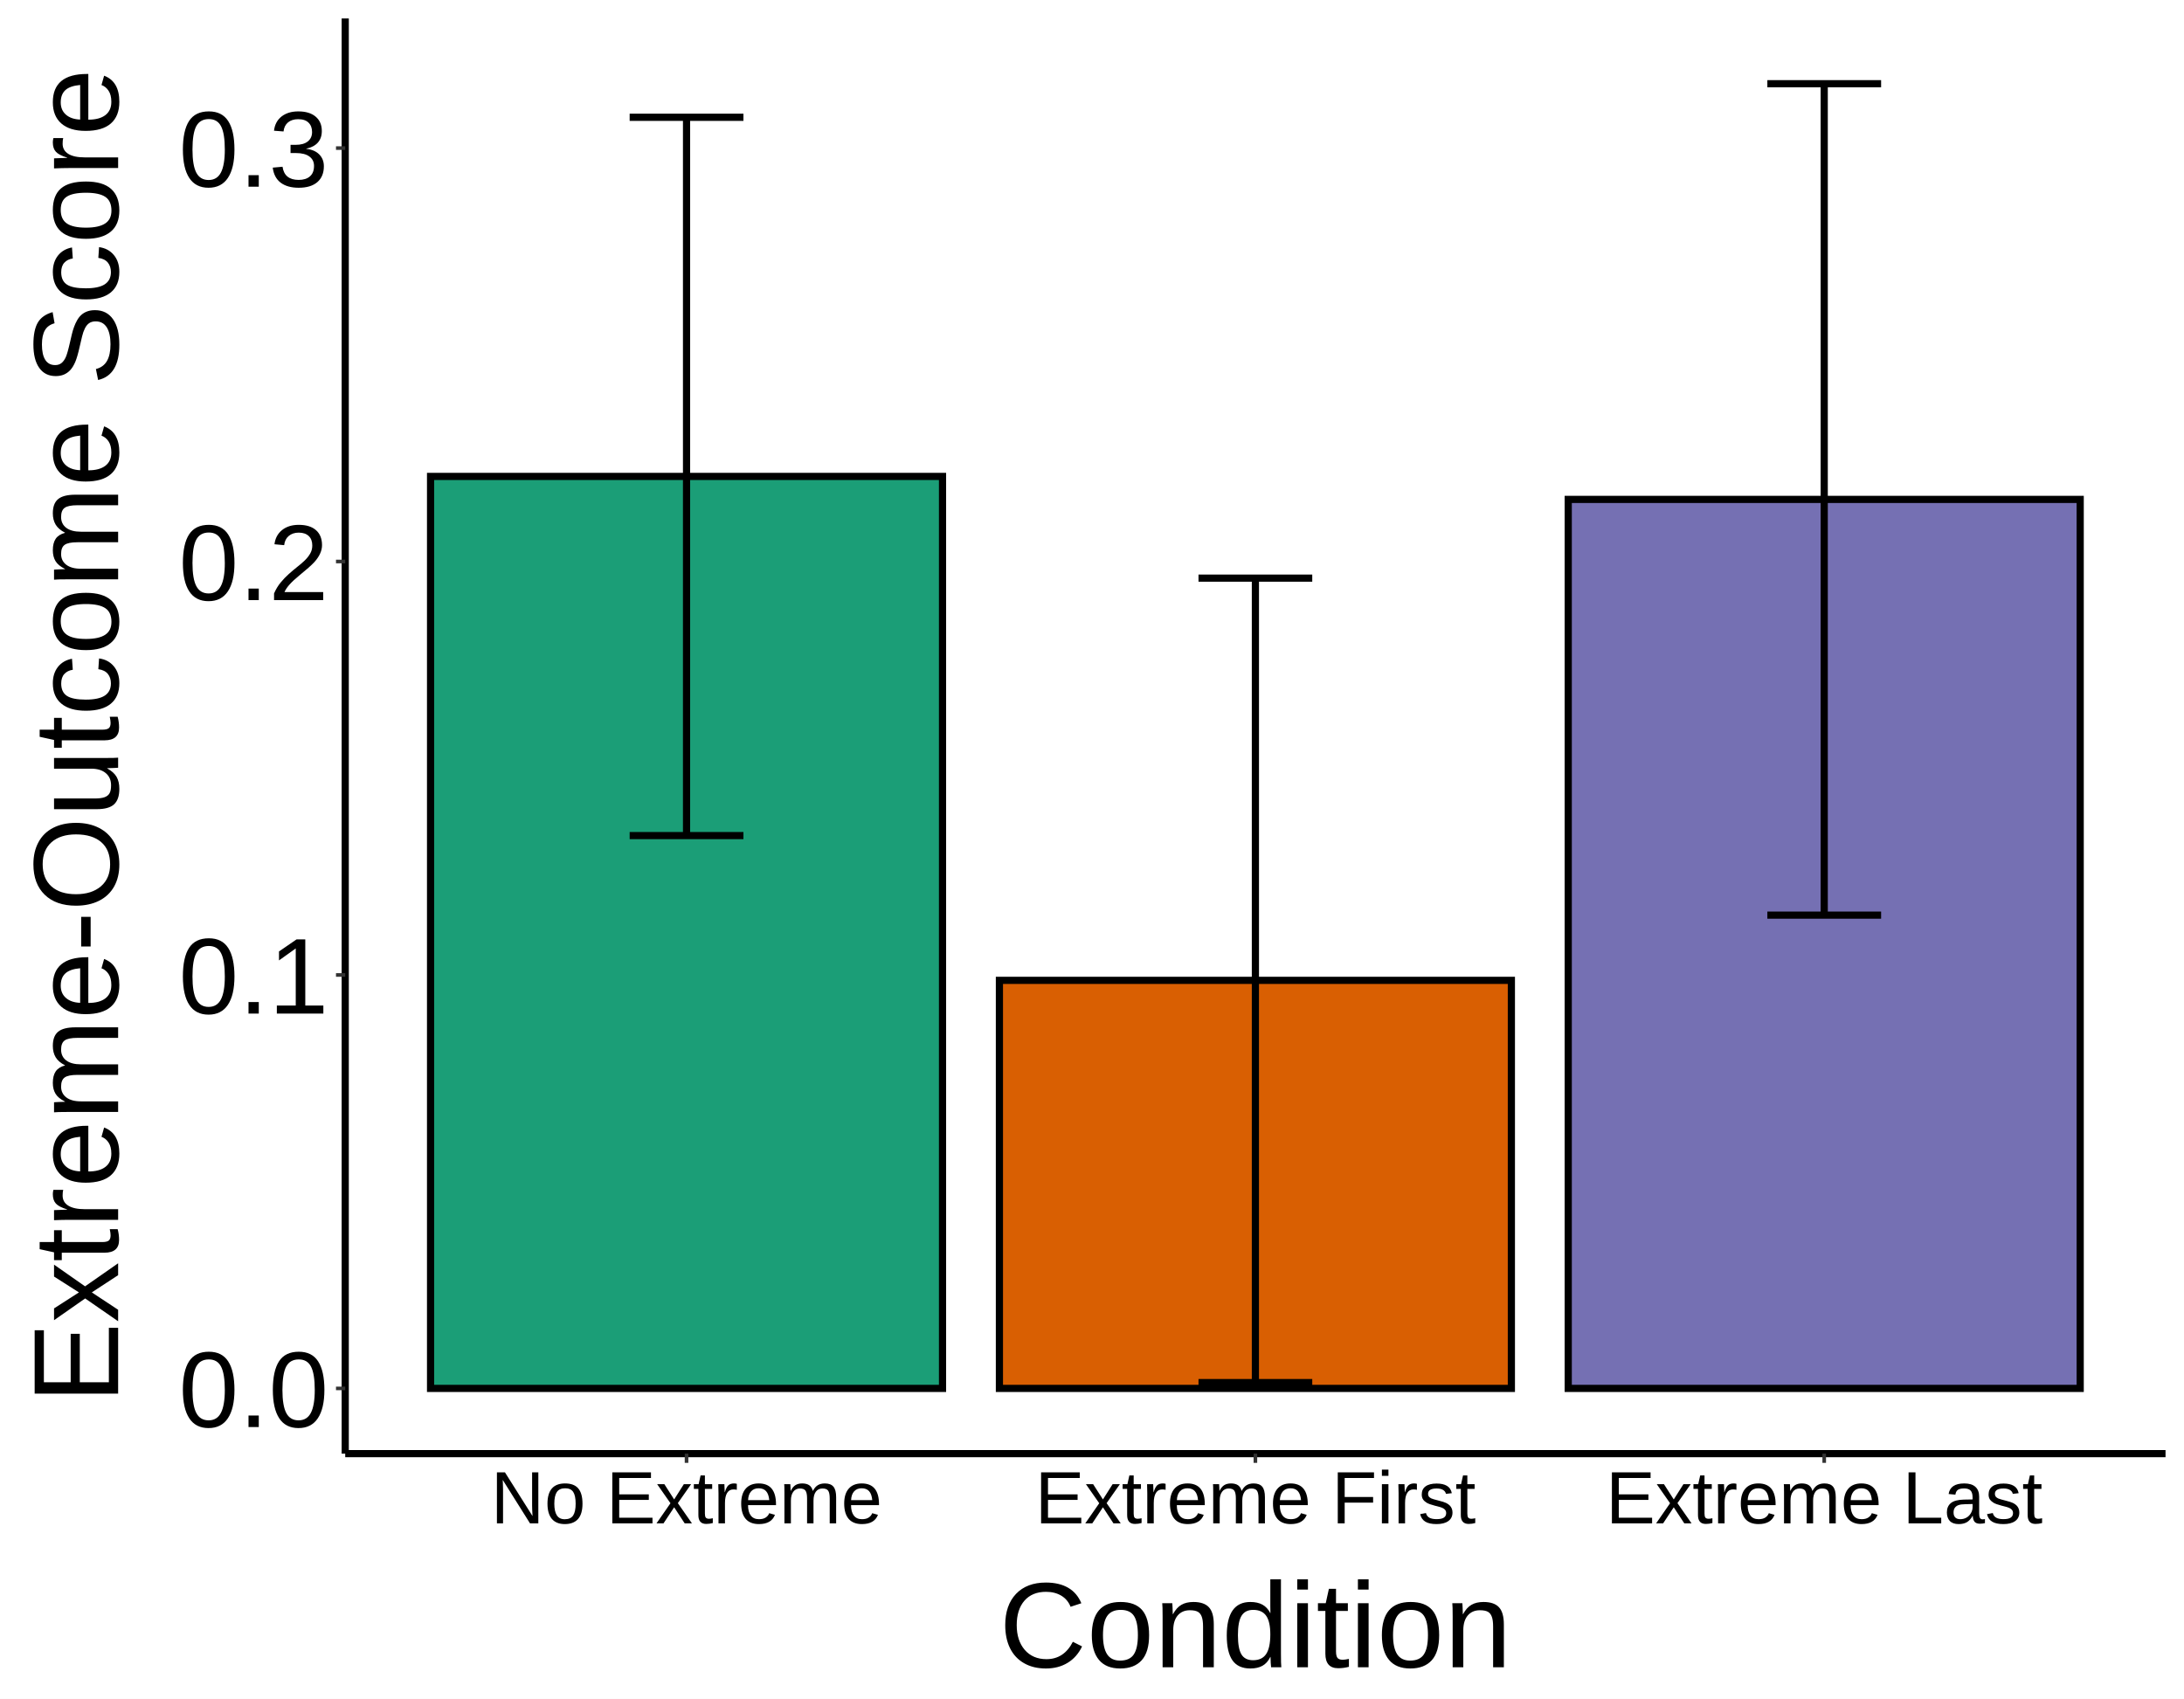
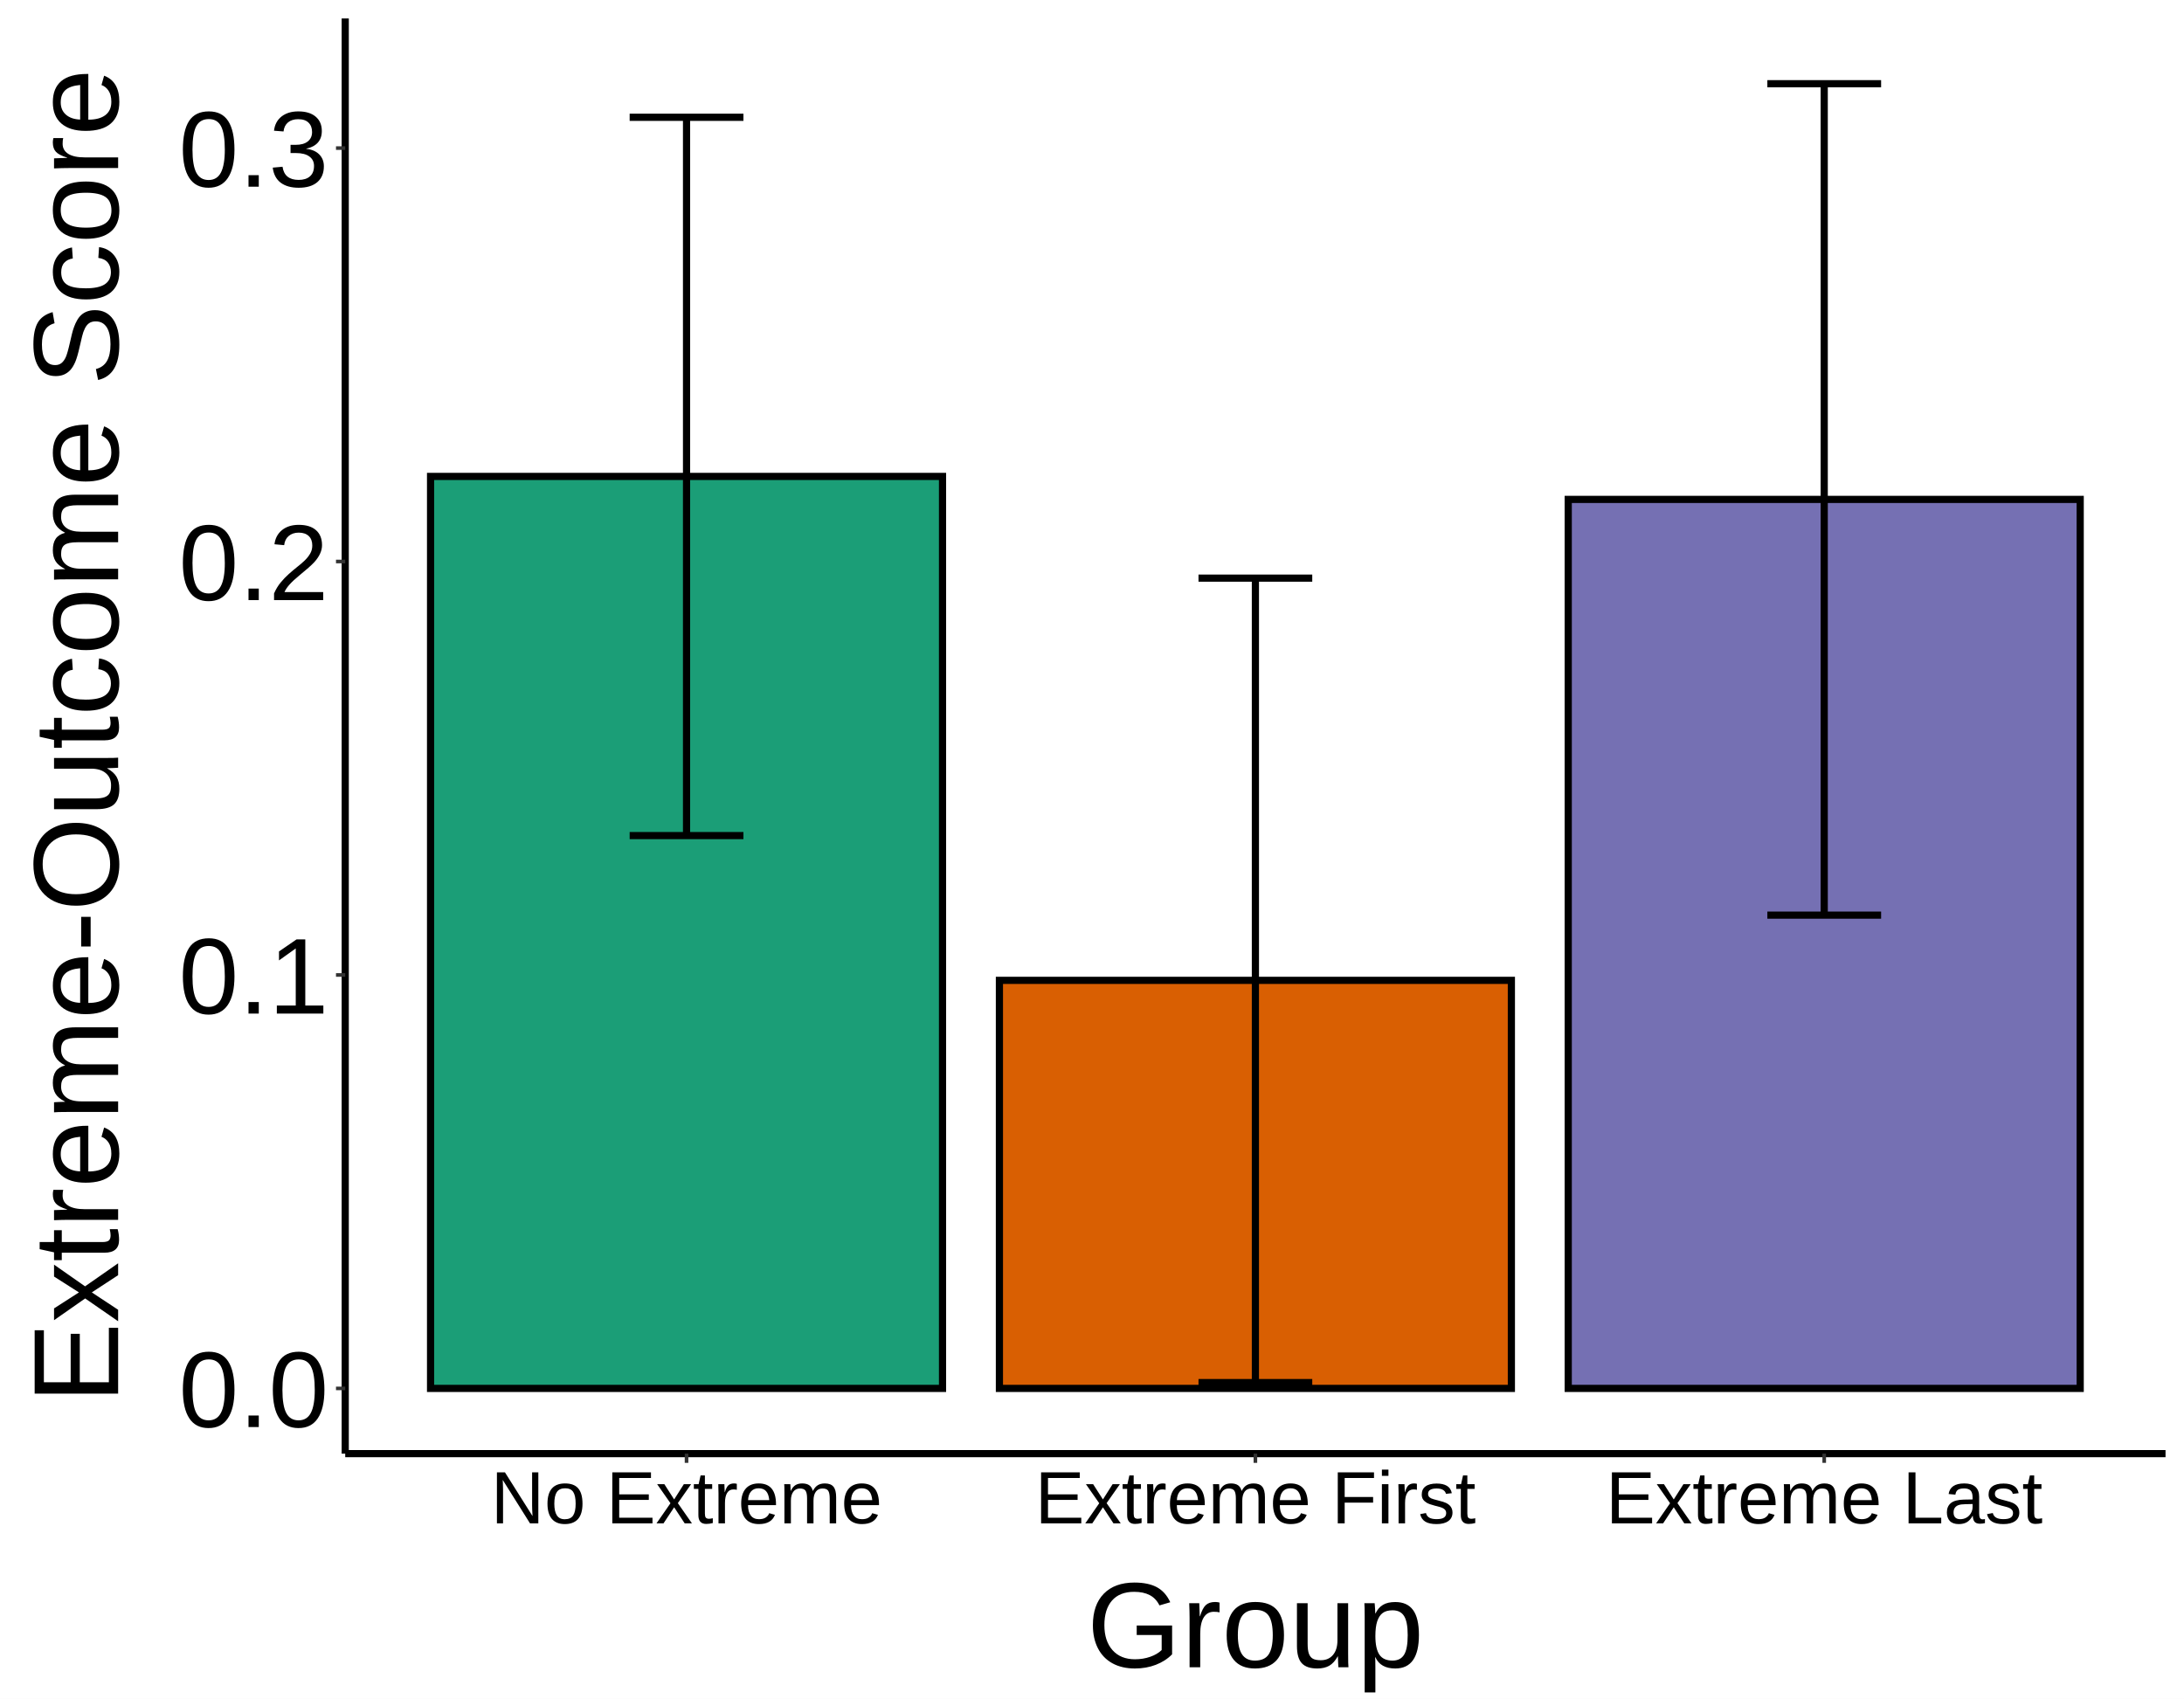
<svg xmlns="http://www.w3.org/2000/svg" class="svglite" width="648.00pt" height="504.00pt" viewBox="0 0 648.00 504.00">
  <defs>
    <style type="text/css">
    .svglite line, .svglite polyline, .svglite polygon, .svglite path, .svglite rect, .svglite circle {
      fill: none;
      stroke: #000000;
      stroke-linecap: round;
      stroke-linejoin: round;
      stroke-miterlimit: 10.00;
    }
    .svglite text {
      white-space: pre;
    }
  </style>
  </defs>
  <rect width="100%" height="100%" style="stroke: none; fill: #FFFFFF;" />
  <defs>
    <clipPath id="cpMC4wMHw2NDguMDB8MC4wMHw1MDQuMDA=">
      <rect x="0.00" y="0.00" width="648.00" height="504.00" />
    </clipPath>
  </defs>
  <g clip-path="url(#cpMC4wMHw2NDguMDB8MC4wMHw1MDQuMDA=)">
    <rect x="0.00" y="0.00" width="648.00" height="504.00" style="stroke-width: 1.07; stroke: #FFFFFF; fill: #FFFFFF;" />
  </g>
  <defs>
    <clipPath id="cpMTAyLjQzfDY0Mi41Mnw1LjQ4fDQzMS4zNA==">
      <rect x="102.43" y="5.48" width="540.09" height="425.86" />
    </clipPath>
  </defs>
  <g clip-path="url(#cpMTAyLjQzfDY0Mi41Mnw1LjQ4fDQzMS4zNA==)">
    <rect x="102.43" y="5.48" width="540.09" height="425.86" style="stroke-width: 1.07; stroke: none; fill: #FFFFFF;" />
    <rect x="127.75" y="141.37" width="151.90" height="270.61" style="stroke-width: 2.13; stroke-linecap: butt; stroke-linejoin: miter; fill: #1B9E77;" />
    <rect x="296.53" y="290.90" width="151.90" height="121.08" style="stroke-width: 2.13; stroke-linecap: butt; stroke-linejoin: miter; fill: #D95F02;" />
    <rect x="465.30" y="148.19" width="151.90" height="263.79" style="stroke-width: 2.13; stroke-linecap: butt; stroke-linejoin: miter; fill: #7570B3;" />
    <polyline points="186.82,34.80 220.58,34.80 " style="stroke-width: 2.13; stroke-linecap: butt;" />
    <polyline points="203.70,34.80 203.70,247.94 " style="stroke-width: 2.13; stroke-linecap: butt;" />
    <polyline points="186.82,247.94 220.58,247.94 " style="stroke-width: 2.13; stroke-linecap: butt;" />
    <polyline points="355.60,171.55 389.35,171.55 " style="stroke-width: 2.13; stroke-linecap: butt;" />
    <polyline points="372.48,171.55 372.48,410.25 " style="stroke-width: 2.13; stroke-linecap: butt;" />
    <polyline points="355.60,410.25 389.35,410.25 " style="stroke-width: 2.13; stroke-linecap: butt;" />
    <polyline points="524.38,24.84 558.13,24.84 " style="stroke-width: 2.13; stroke-linecap: butt;" />
    <polyline points="541.25,24.84 541.25,271.54 " style="stroke-width: 2.13; stroke-linecap: butt;" />
    <polyline points="524.38,271.54 558.13,271.54 " style="stroke-width: 2.13; stroke-linecap: butt;" />
  </g>
  <g clip-path="url(#cpMC4wMHw2NDguMDB8MC4wMHw1MDQuMDA=)">
    <polyline points="102.43,431.34 102.43,5.48 " style="stroke-width: 2.13; stroke-linecap: butt;" />
    <text x="97.50" y="423.44" text-anchor="end" style="font-size: 32.00px; font-family: &quot;Arial&quot;;" textLength="44.49px" lengthAdjust="spacingAndGlyphs">0.0</text>
    <text x="97.50" y="300.76" text-anchor="end" style="font-size: 32.00px; font-family: &quot;Arial&quot;;" textLength="44.49px" lengthAdjust="spacingAndGlyphs">0.1</text>
    <text x="97.50" y="178.08" text-anchor="end" style="font-size: 32.00px; font-family: &quot;Arial&quot;;" textLength="44.49px" lengthAdjust="spacingAndGlyphs">0.2</text>
    <text x="97.50" y="55.40" text-anchor="end" style="font-size: 32.00px; font-family: &quot;Arial&quot;;" textLength="44.49px" lengthAdjust="spacingAndGlyphs">0.3</text>
    <polyline points="99.69,411.98 102.43,411.98 " style="stroke-width: 1.07; stroke: #333333; stroke-linecap: butt;" />
    <polyline points="99.69,289.30 102.43,289.30 " style="stroke-width: 1.07; stroke: #333333; stroke-linecap: butt;" />
    <polyline points="99.69,166.62 102.43,166.62 " style="stroke-width: 1.07; stroke: #333333; stroke-linecap: butt;" />
    <polyline points="99.69,43.95 102.43,43.95 " style="stroke-width: 1.07; stroke: #333333; stroke-linecap: butt;" />
    <polyline points="102.43,431.34 642.52,431.34 " style="stroke-width: 2.13; stroke-linecap: butt;" />
    <polyline points="203.70,434.08 203.70,431.34 " style="stroke-width: 1.07; stroke: #333333; stroke-linecap: butt;" />
    <polyline points="372.48,434.08 372.48,431.34 " style="stroke-width: 1.07; stroke: #333333; stroke-linecap: butt;" />
    <polyline points="541.25,434.08 541.25,431.34 " style="stroke-width: 1.07; stroke: #333333; stroke-linecap: butt;" />
    <text x="203.70" y="452.02" text-anchor="middle" style="font-size: 22.00px; font-family: &quot;Arial&quot;;" textLength="116.17px" lengthAdjust="spacingAndGlyphs">No Extreme</text>
    <text x="372.48" y="452.02" text-anchor="middle" style="font-size: 22.00px; font-family: &quot;Arial&quot;;" textLength="130.82px" lengthAdjust="spacingAndGlyphs">Extreme First</text>
    <text x="541.25" y="452.02" text-anchor="middle" style="font-size: 22.00px; font-family: &quot;Arial&quot;;" textLength="129.64px" lengthAdjust="spacingAndGlyphs">Extreme Last</text>
-     <text x="372.48" y="494.73" text-anchor="middle" style="font-size: 36.00px; font-family: &quot;Arial&quot;;" textLength="152.11px" lengthAdjust="spacingAndGlyphs">Condition</text>
+     <text x="372.48" y="494.73" text-anchor="middle" style="font-size: 36.00px; font-family: &quot;Arial&quot;;" textLength="100.06px" lengthAdjust="spacingAndGlyphs">Group</text>
    <text transform="translate(35.05,218.41) rotate(-90)" text-anchor="middle" style="font-size: 36.00px; font-family: &quot;Arial&quot;;" textLength="396.13px" lengthAdjust="spacingAndGlyphs">Extreme-Outcome Score</text>
  </g>
</svg>
